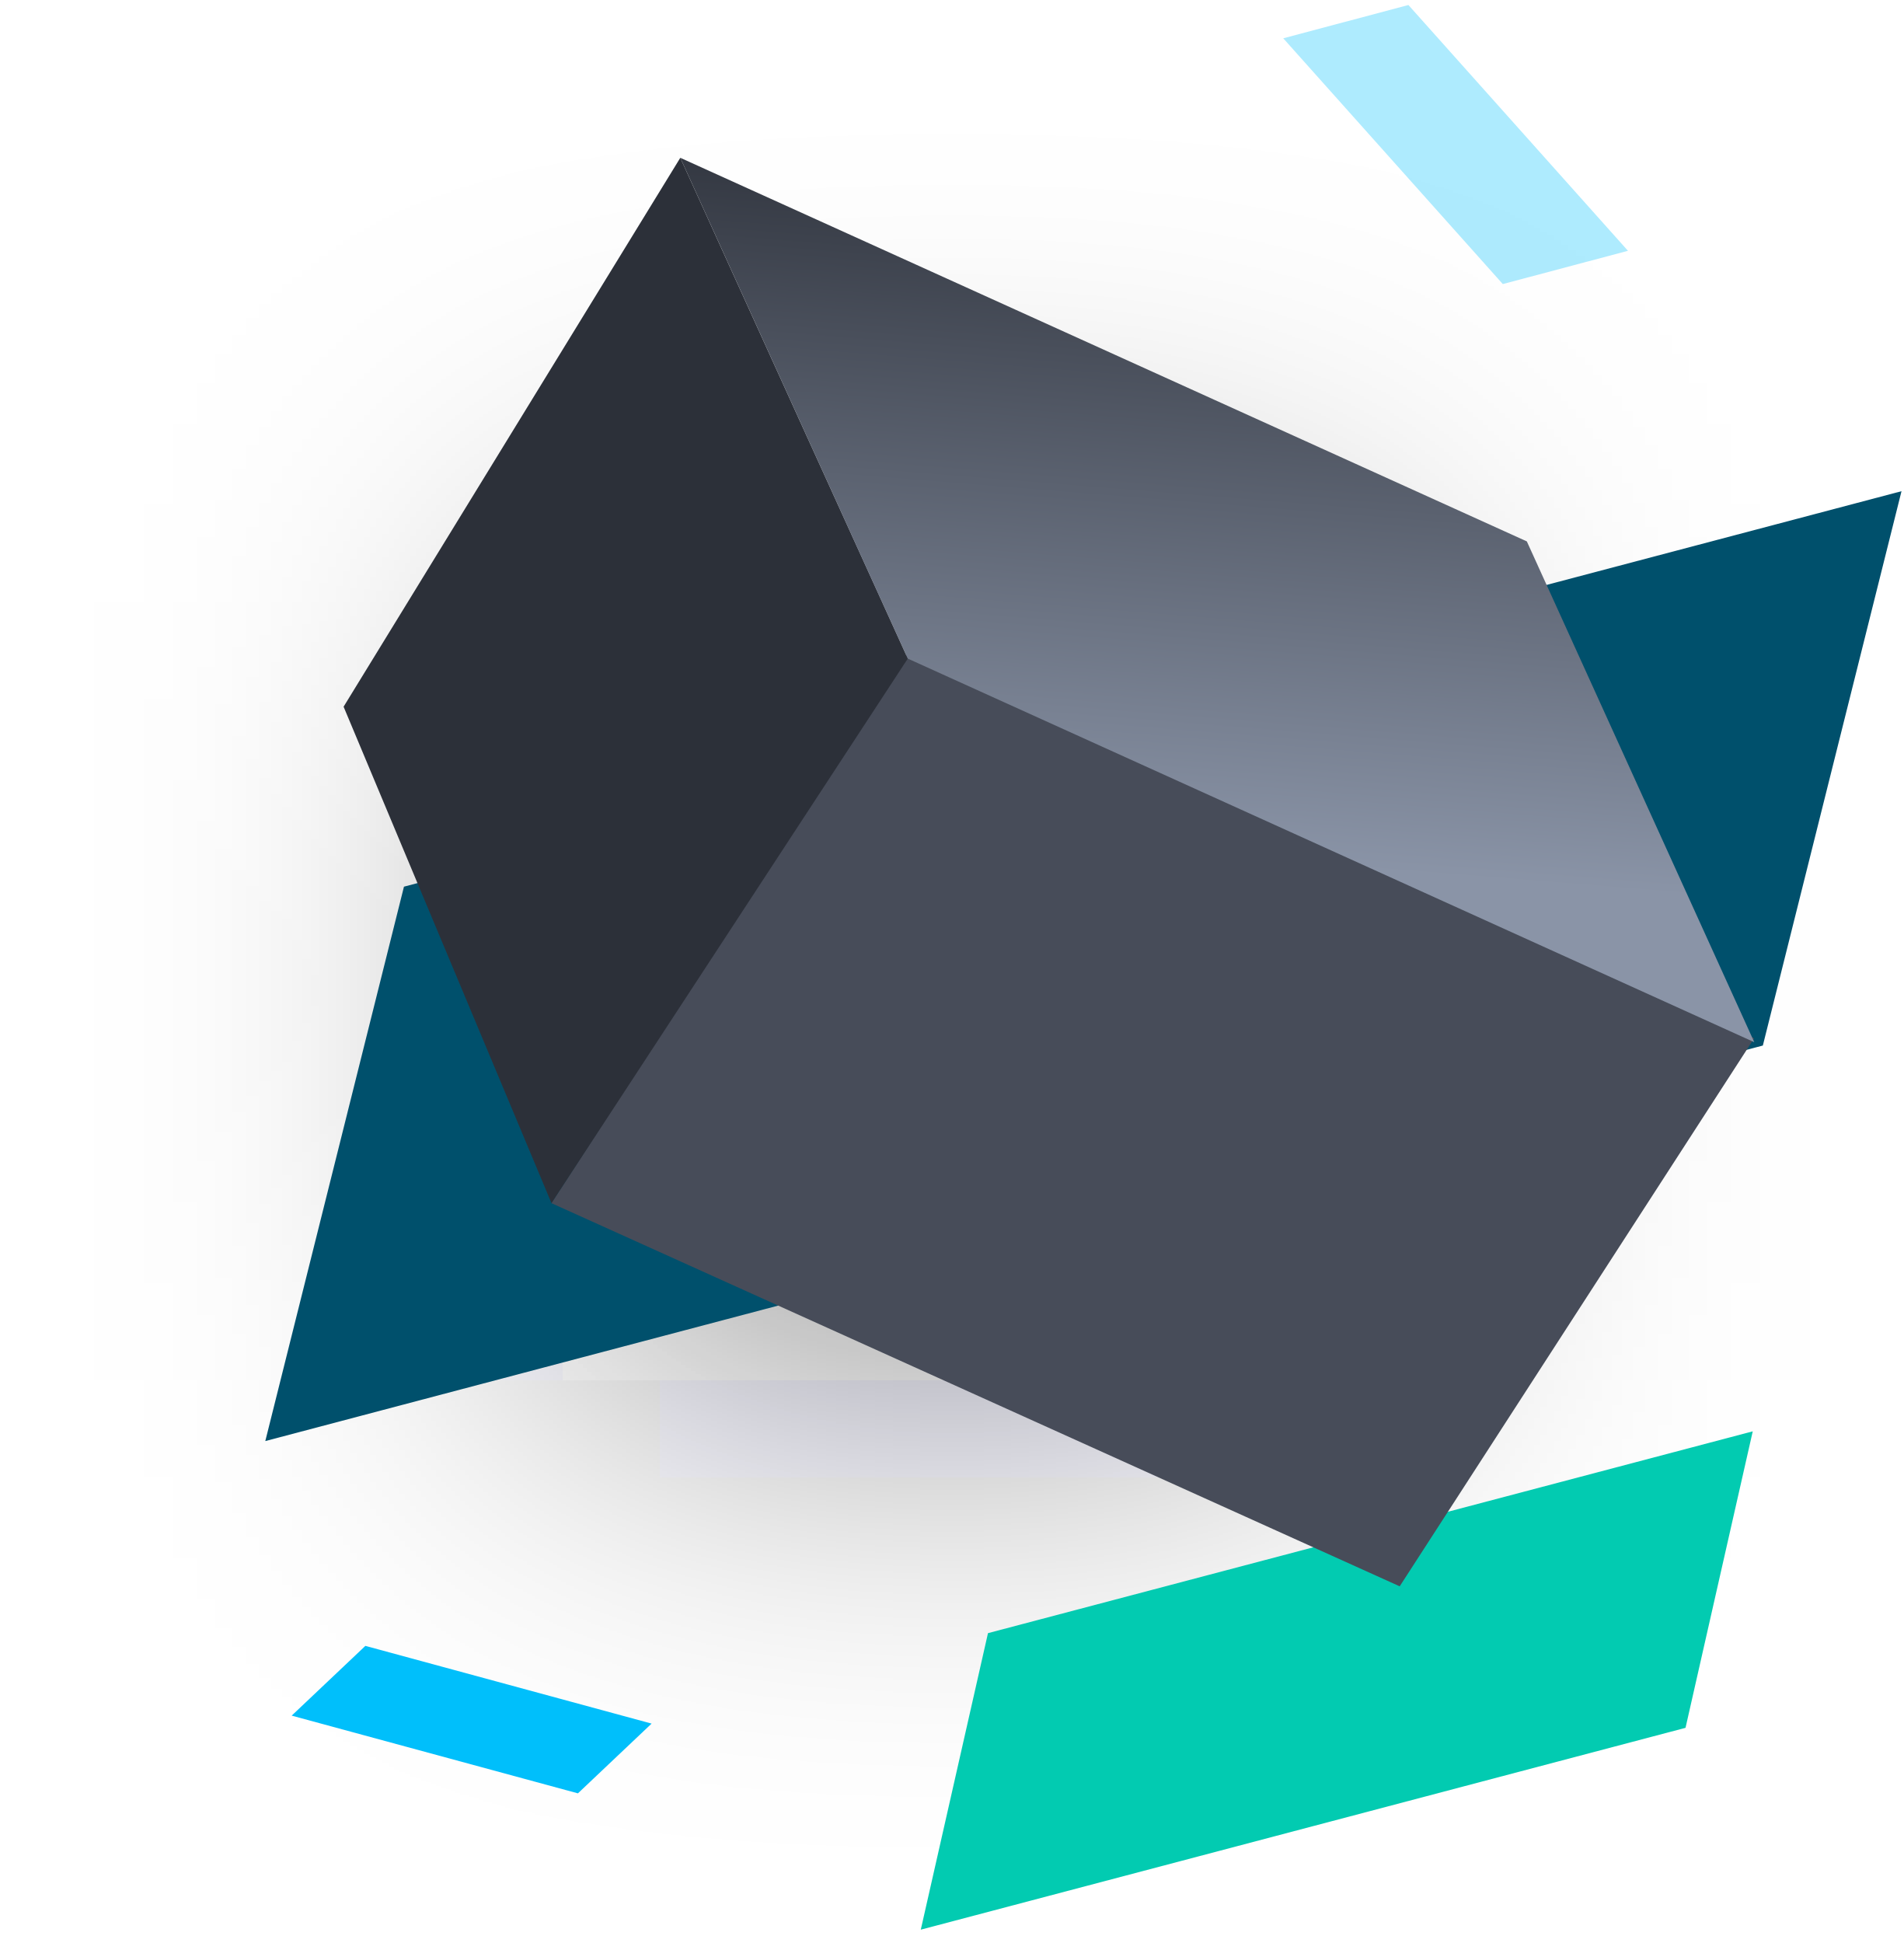
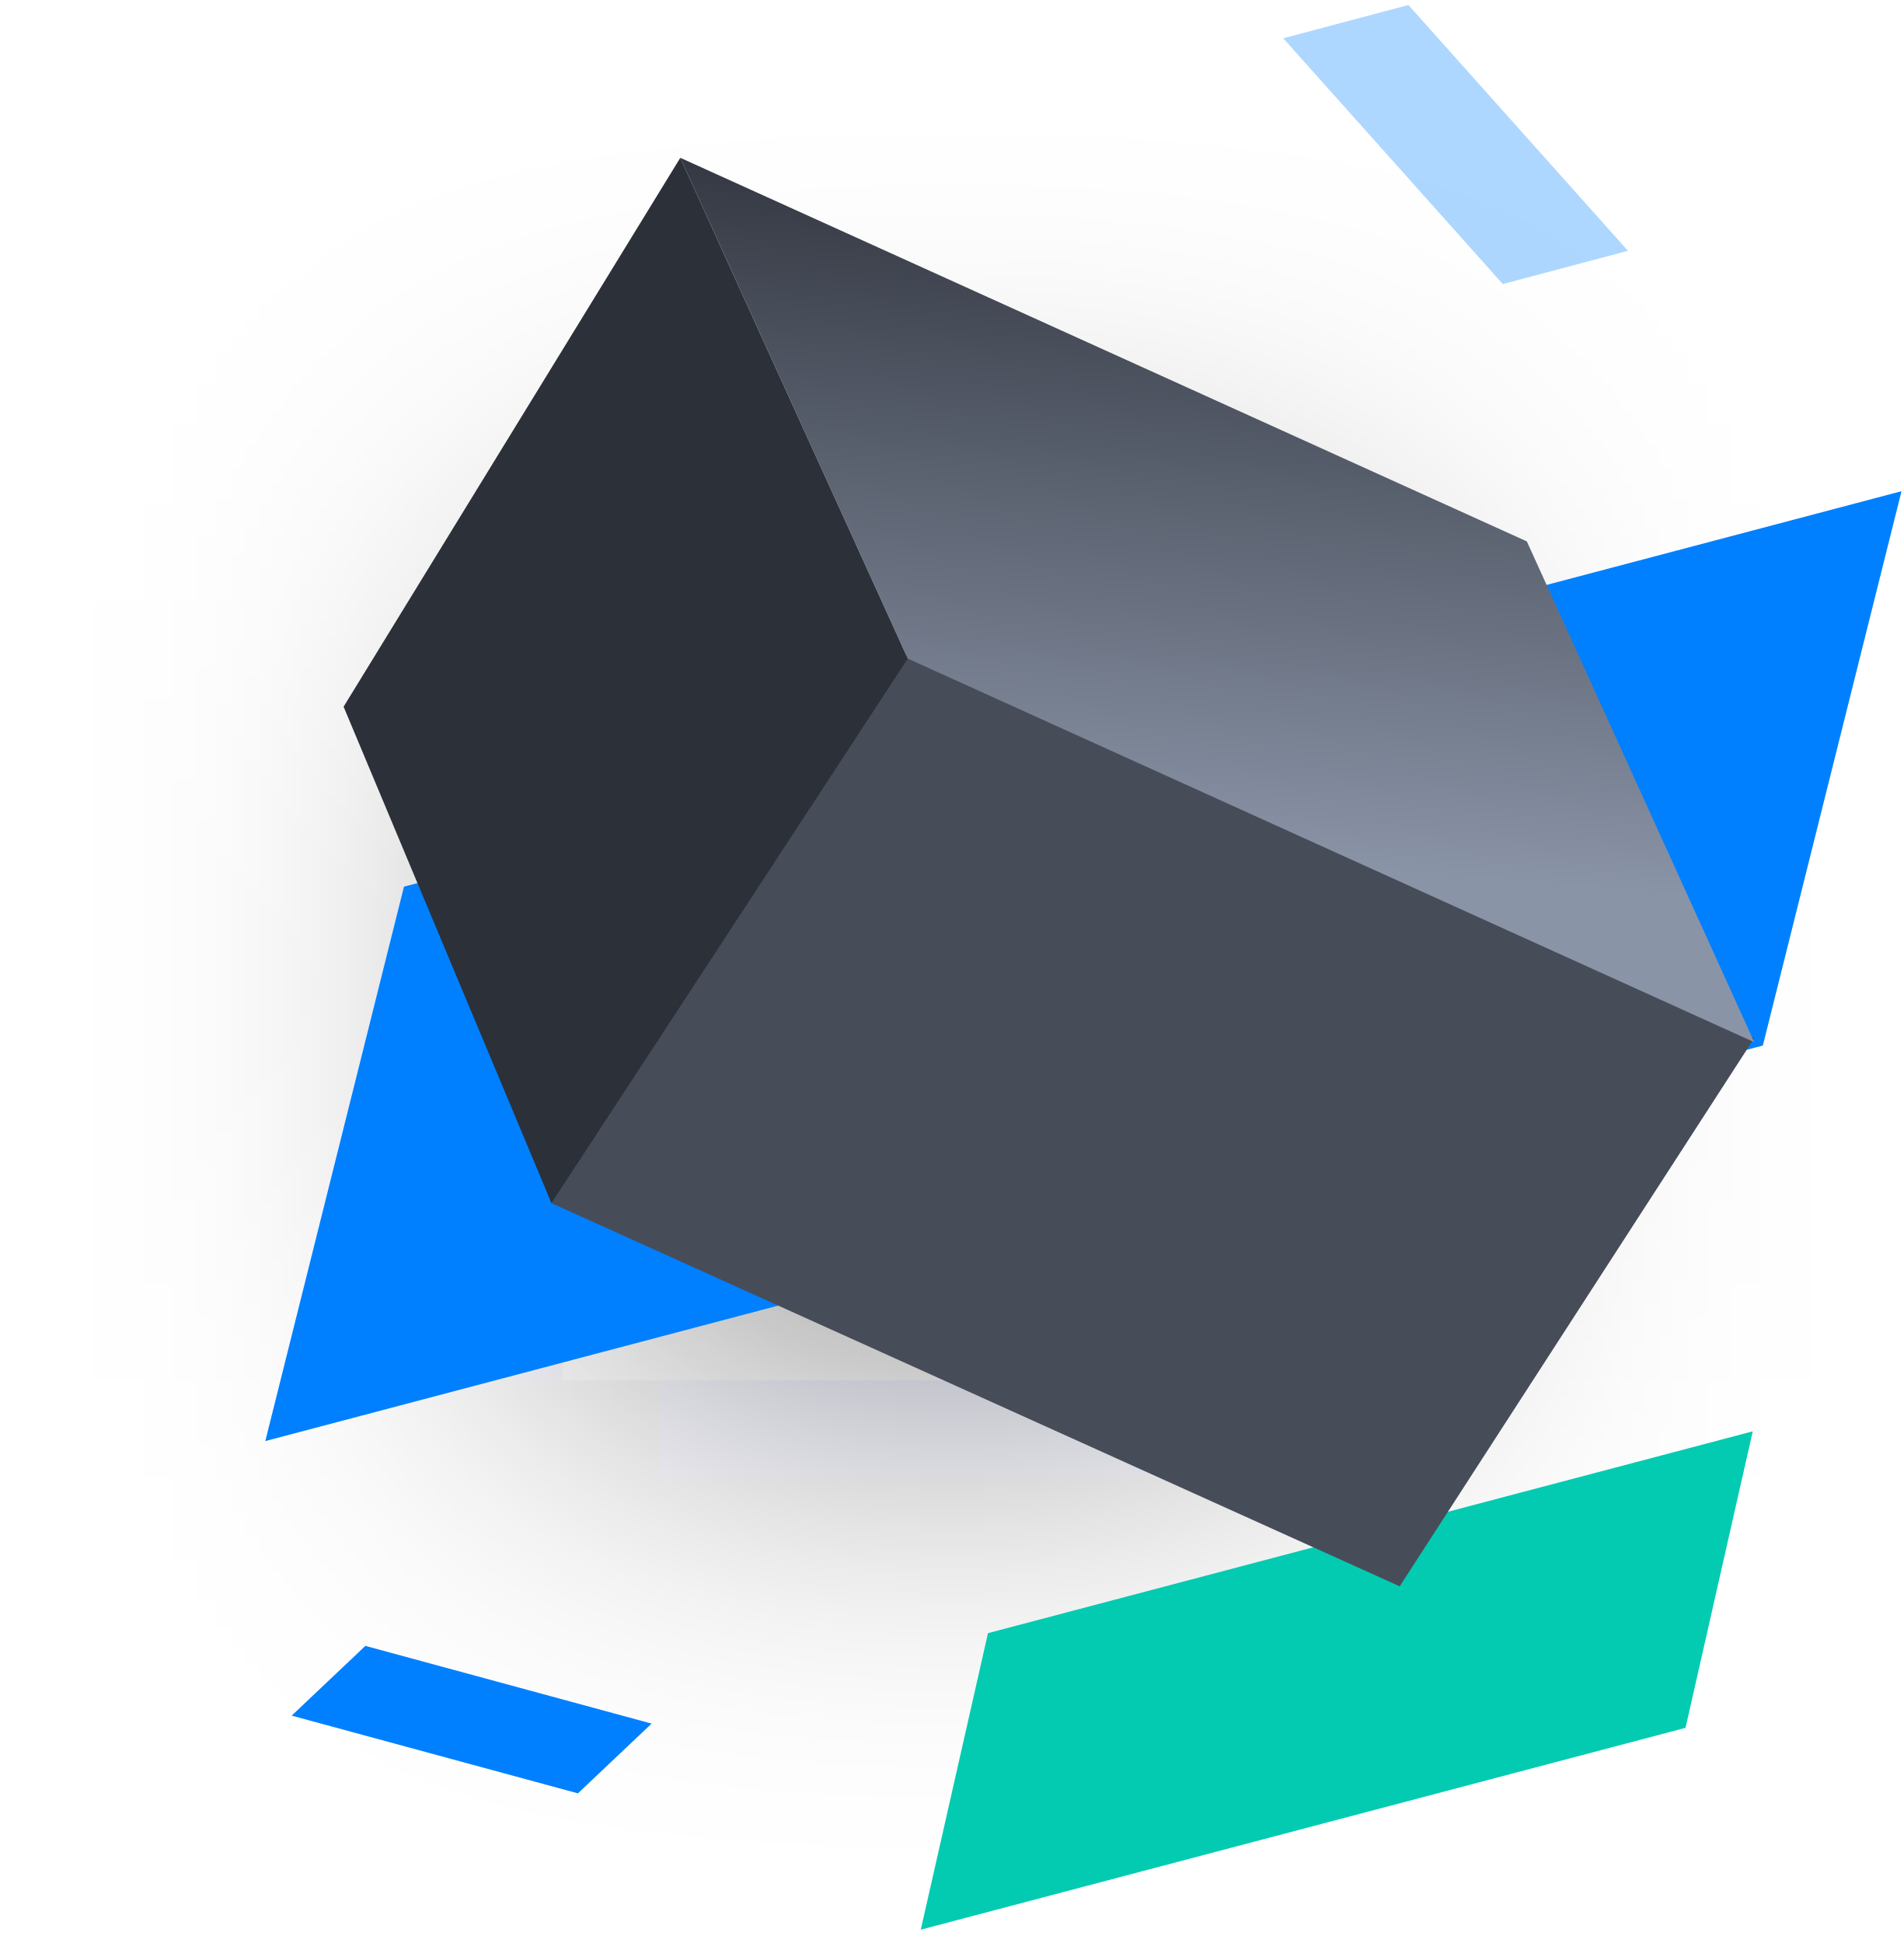
<svg xmlns="http://www.w3.org/2000/svg" width="98" height="100">
  <defs>
    <filter x="-90%" y="-90%" width="280%" height="280%" filterUnits="objectBoundingBox" id="a">
      <feGaussianBlur stdDeviation="12" in="SourceGraphic" />
    </filter>
    <linearGradient x1="7.786%" y1="0%" x2="90.938%" y2="49.407%" id="b">
      <stop stop-color="#2C3039" offset="0%" />
      <stop stop-color="#8A94A7" offset="100%" />
    </linearGradient>
  </defs>
  <g fill="none" fill-rule="evenodd">
    <path fill-opacity=".48" fill="#1D2026" filter="url(#a)" d="M38 48h40v40H38z" transform="translate(-9 -17)" />
    <path fill="#02CBB1" d="M86.755 88.926l3.46-15.26-39.363 10.387-3.459 15.261z" />
-     <path fill="#00506c" d="M90.735 53.81l7.137-28.53-77.08 20.354-7.137 28.533z" />
-     <path fill-opacity=".32" fill="#00BFFB" d="M77.35 14.62l6.442-1.712-11.3-12.65-6.443 1.713z" />
+     <path fill="#0080FF" d="M90.735 53.81l7.137-28.53-77.08 20.354-7.137 28.533z" />
+     <path fill-opacity=".32" fill="#0080FF" d="M77.35 14.62l6.442-1.712-11.3-12.65-6.443 1.713z" />
    <path fill="#474C59" d="M46.63 33.718L28.384 61.923l43.659 19.72 18.244-28.206z" />
-     <path fill="#00BFFB" d="M29.746 92.298l3.792-3.59-14.732-4-3.793 3.59z" />
+     <path fill="#0080FF" d="M29.746 92.298l3.792-3.59-14.732-4-3.793 3.59z" />
    <path fill="#2C3039" fill-rule="nonzero" d="M17.685 36.372l10.7 25.55 18.339-28.026L35.015 8.122z" />
    <path fill="url(#b)" fill-rule="nonzero" d="M49.401 21.254L1.988 27.601l23.588 15.653 47.412-6.346z" transform="rotate(32 52.468 75.451)" />
  </g>
</svg>
